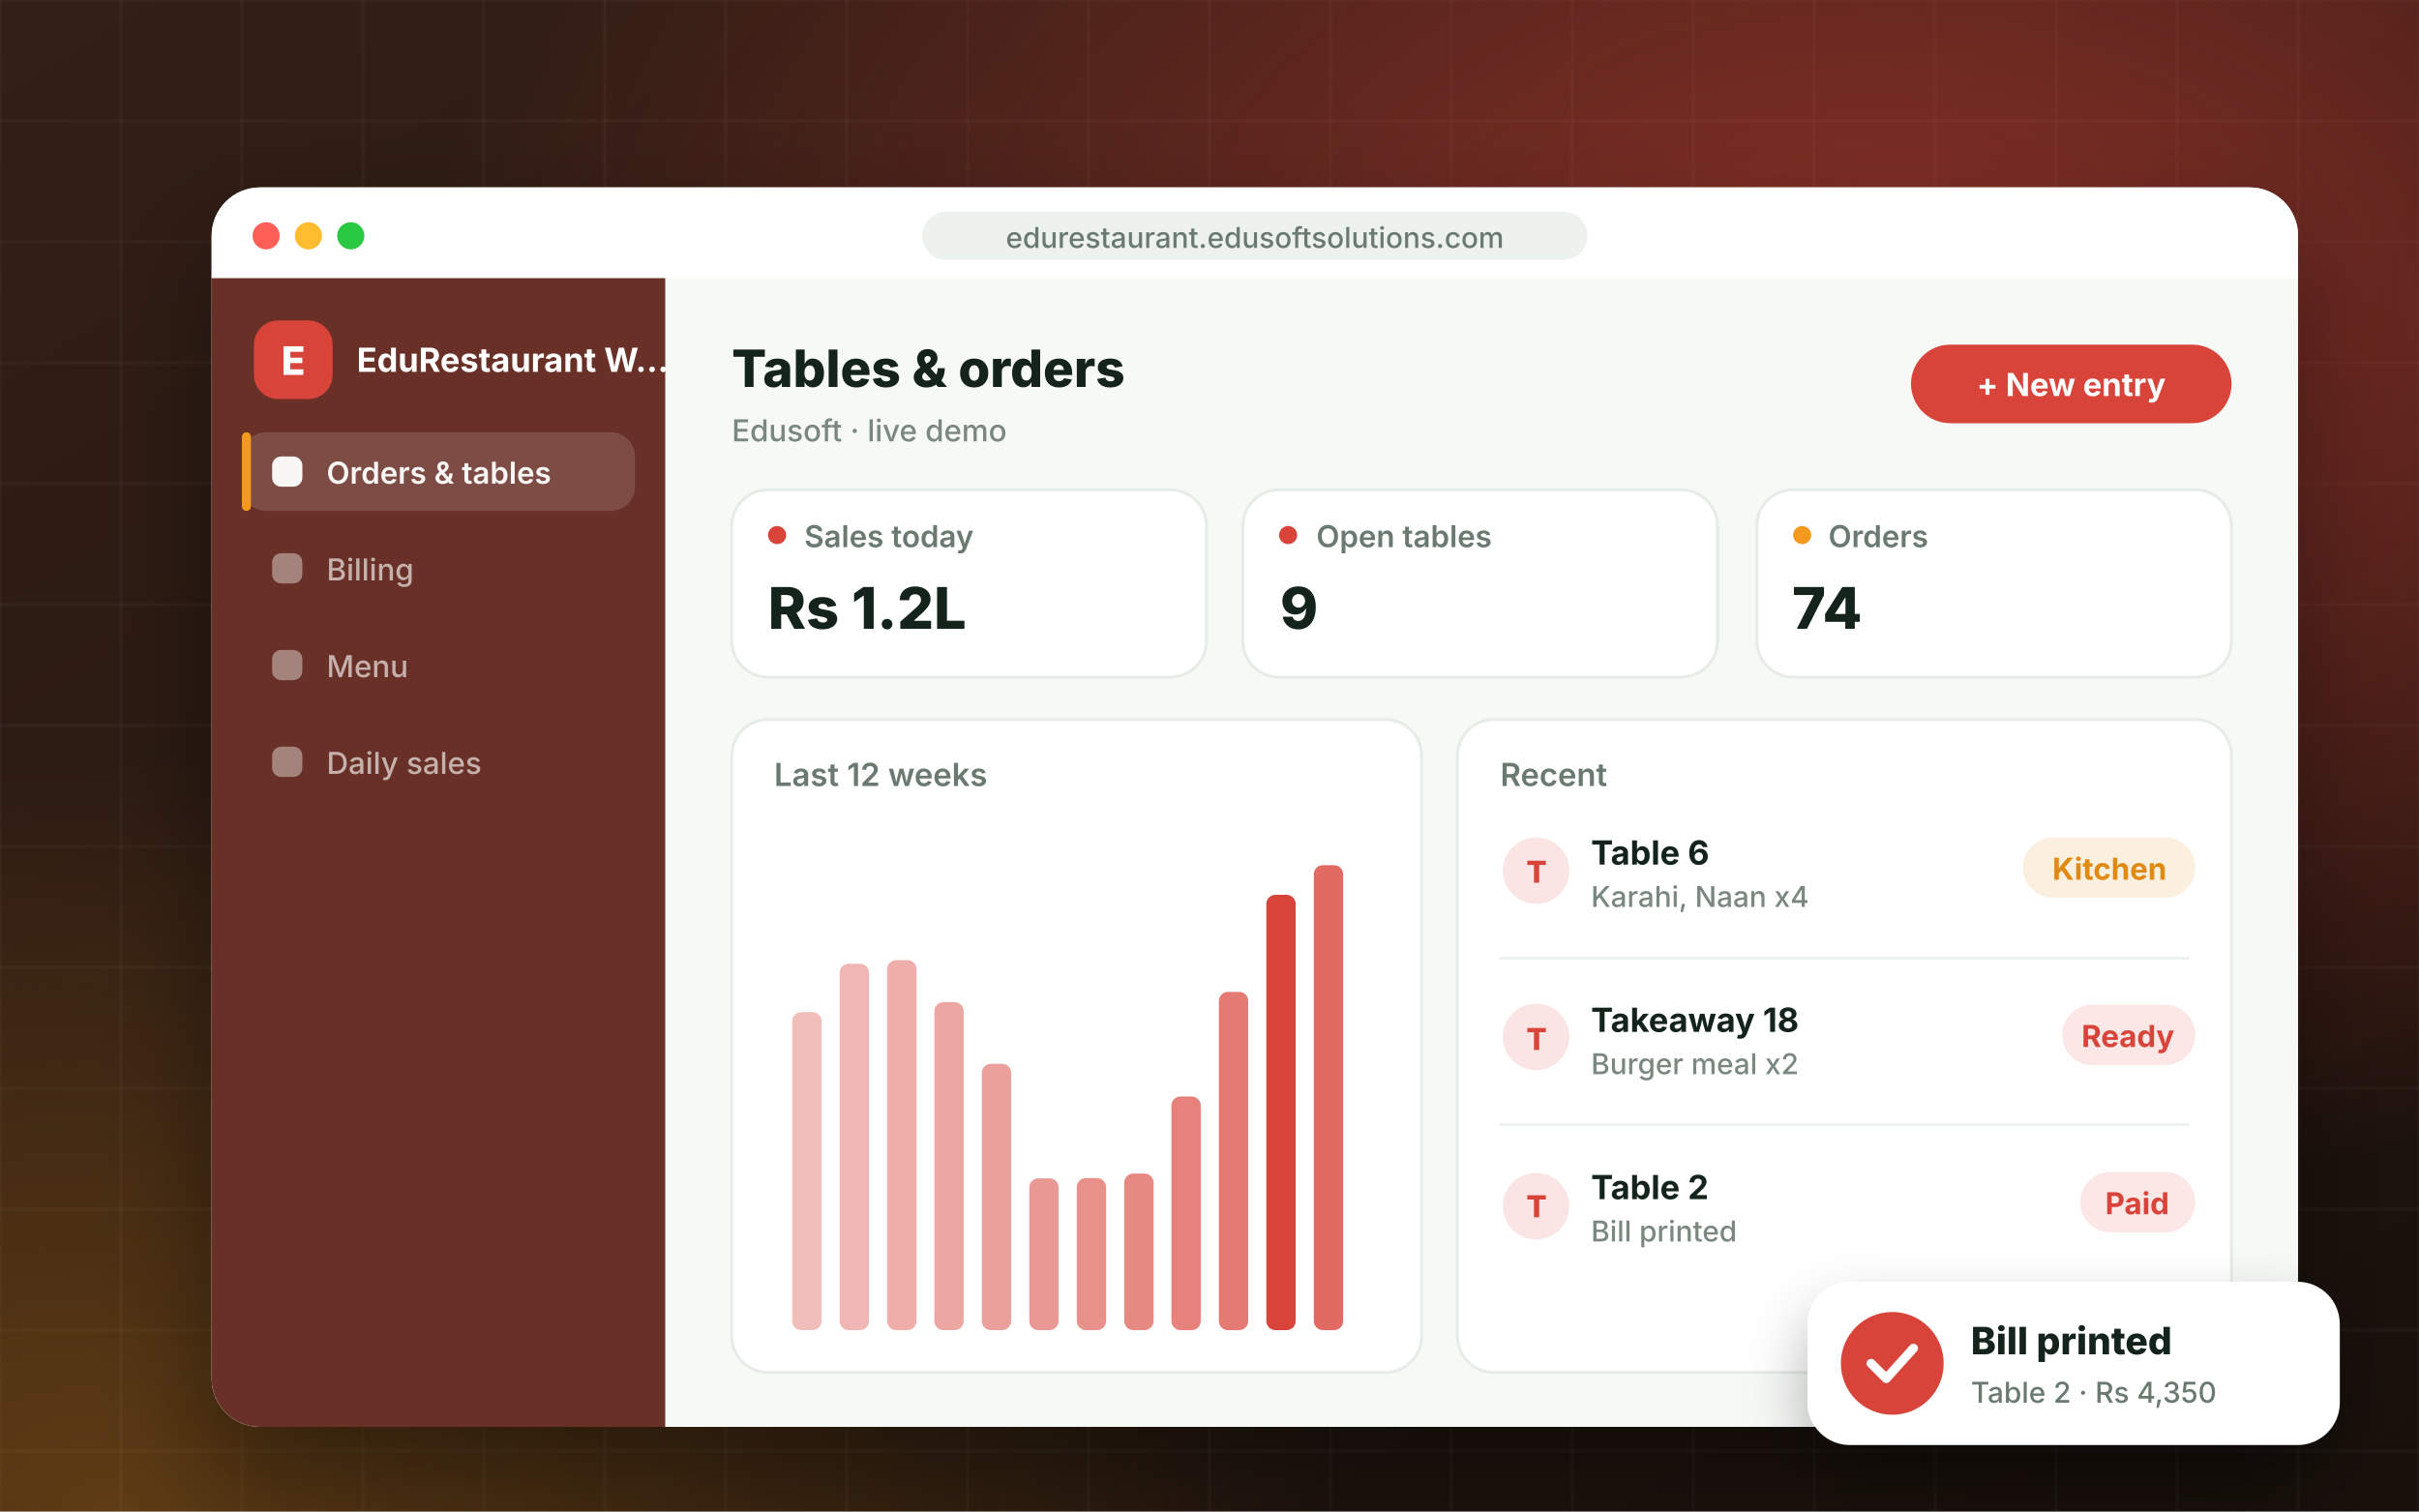
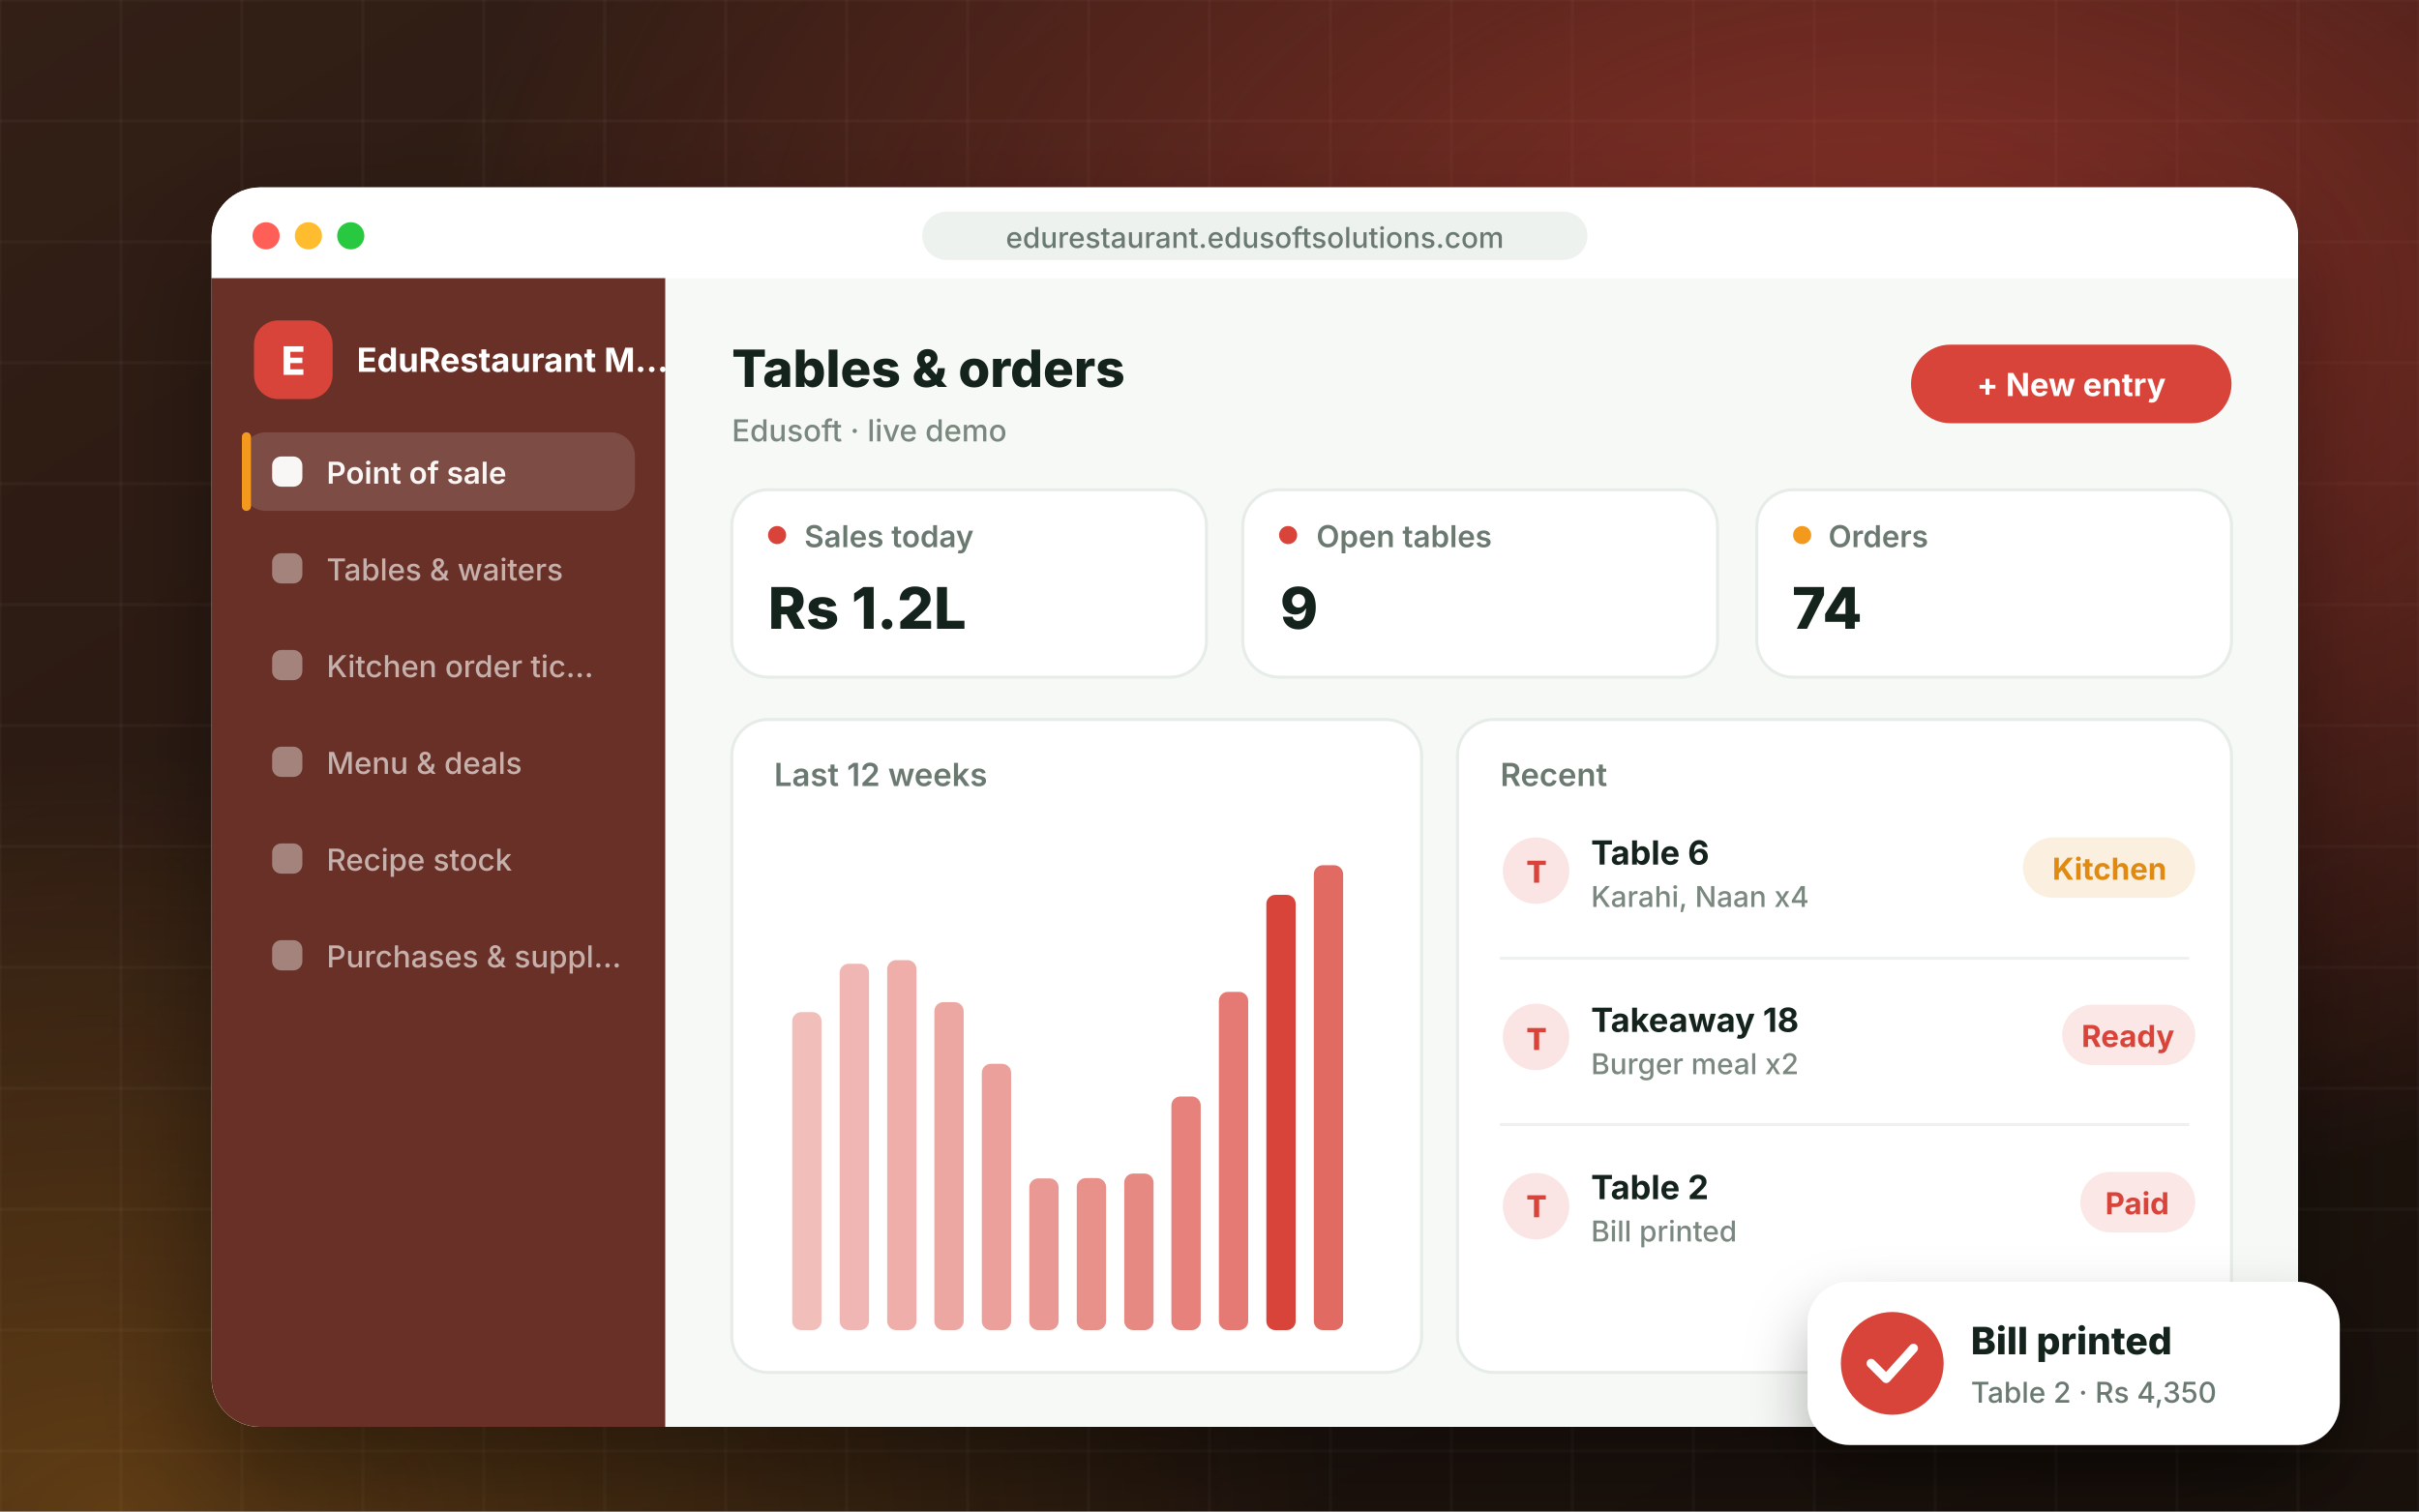
<svg xmlns="http://www.w3.org/2000/svg" viewBox="0 0 800 500" font-family="Inter, 'Segoe UI', Roboto, Arial, sans-serif">
  <defs>
    <linearGradient id="bg" x1="0" y1="0" x2="1" y2="1">
      <stop offset="0" stop-color="#331f16" />
      <stop offset="1" stop-color="#18100b" />
    </linearGradient>
    <radialGradient id="glow" cx=".78" cy=".2" r=".6">
      <stop offset="0" stop-color="#d9443a" stop-opacity=".55" />
      <stop offset="1" stop-color="#d9443a" stop-opacity="0" />
    </radialGradient>
    <radialGradient id="glow2" cx=".05" cy="1" r=".5">
      <stop offset="0" stop-color="#f39a1e" stop-opacity=".28" />
      <stop offset="1" stop-color="#f39a1e" stop-opacity="0" />
    </radialGradient>
    <linearGradient id="area" x1="0" y1="0" x2="0" y2="1">
      <stop offset="0" stop-color="#d9443a" stop-opacity=".28" />
      <stop offset="1" stop-color="#d9443a" stop-opacity="0" />
    </linearGradient>
    <filter id="sh" x="-20%" y="-20%" width="140%" height="150%">
      <feDropShadow dx="0" dy="18" stdDeviation="18" flood-color="#000" flood-opacity=".38" />
    </filter>
    <filter id="sh2" x="-30%" y="-40%" width="160%" height="200%">
      <feDropShadow dx="0" dy="10" stdDeviation="10" flood-color="#000" flood-opacity=".3" />
    </filter>
  </defs>
  <rect width="800" height="500" fill="url(#bg)" />
  <path d="M0 0 V500" stroke="#fff" stroke-opacity=".035" />
  <path d="M40 0 V500" stroke="#fff" stroke-opacity=".035" />
  <path d="M80 0 V500" stroke="#fff" stroke-opacity=".035" />
  <path d="M120 0 V500" stroke="#fff" stroke-opacity=".035" />
  <path d="M160 0 V500" stroke="#fff" stroke-opacity=".035" />
  <path d="M200 0 V500" stroke="#fff" stroke-opacity=".035" />
  <path d="M240 0 V500" stroke="#fff" stroke-opacity=".035" />
  <path d="M280 0 V500" stroke="#fff" stroke-opacity=".035" />
  <path d="M320 0 V500" stroke="#fff" stroke-opacity=".035" />
  <path d="M360 0 V500" stroke="#fff" stroke-opacity=".035" />
  <path d="M400 0 V500" stroke="#fff" stroke-opacity=".035" />
  <path d="M440 0 V500" stroke="#fff" stroke-opacity=".035" />
  <path d="M480 0 V500" stroke="#fff" stroke-opacity=".035" />
  <path d="M520 0 V500" stroke="#fff" stroke-opacity=".035" />
  <path d="M560 0 V500" stroke="#fff" stroke-opacity=".035" />
  <path d="M600 0 V500" stroke="#fff" stroke-opacity=".035" />
  <path d="M640 0 V500" stroke="#fff" stroke-opacity=".035" />
  <path d="M680 0 V500" stroke="#fff" stroke-opacity=".035" />
  <path d="M720 0 V500" stroke="#fff" stroke-opacity=".035" />
  <path d="M760 0 V500" stroke="#fff" stroke-opacity=".035" />
  <path d="M800 0 V500" stroke="#fff" stroke-opacity=".035" />
  <path d="M0 0 H800" stroke="#fff" stroke-opacity=".035" />
  <path d="M0 40 H800" stroke="#fff" stroke-opacity=".035" />
  <path d="M0 80 H800" stroke="#fff" stroke-opacity=".035" />
  <path d="M0 120 H800" stroke="#fff" stroke-opacity=".035" />
  <path d="M0 160 H800" stroke="#fff" stroke-opacity=".035" />
  <path d="M0 200 H800" stroke="#fff" stroke-opacity=".035" />
  <path d="M0 240 H800" stroke="#fff" stroke-opacity=".035" />
  <path d="M0 280 H800" stroke="#fff" stroke-opacity=".035" />
  <path d="M0 320 H800" stroke="#fff" stroke-opacity=".035" />
  <path d="M0 360 H800" stroke="#fff" stroke-opacity=".035" />
  <path d="M0 400 H800" stroke="#fff" stroke-opacity=".035" />
  <path d="M0 440 H800" stroke="#fff" stroke-opacity=".035" />
  <path d="M0 480 H800" stroke="#fff" stroke-opacity=".035" />
  <rect width="800" height="500" fill="url(#glow)" />
  <rect width="800" height="500" fill="url(#glow2)" />
  <g filter="url(#sh)">
    <rect x="70" y="62" width="690" height="410" rx="16" fill="#f7f9f7" />
  </g>
  <path d="M70 78 a16 16 0 0 1 16 -16 h658 a16 16 0 0 1 16 16 v14 h-690 z" fill="#fff" />
  <circle cx="88" cy="78" r="4.5" fill="#ff5f57" />
  <circle cx="102" cy="78" r="4.5" fill="#febc2e" />
  <circle cx="116" cy="78" r="4.5" fill="#28c840" />
  <rect x="305.0" y="70" width="220" height="16" rx="8" fill="#eef2ef" />
  <text x="415.0" y="82" font-size="9.5" font-weight="500" fill="#6b7a71" text-anchor="middle" opacity="1">edurestaurant.edusoftsolutions.com</text>
  <path d="M70 92 h150 v380 h-134 a16 16 0 0 1 -16 -16 z" fill="#683026" />
  <rect x="84" y="106" width="26" height="26" rx="8" fill="#d9443a" />
  <text x="97" y="124" font-size="13" font-weight="800" fill="#fff" text-anchor="middle" opacity="1">E</text>
-   <text x="118" y="123" font-size="11" font-weight="700" fill="#fff" text-anchor="start" opacity="1">EduRestaurant W…</text>
+   <text x="118" y="123" font-size="11" font-weight="700" fill="#fff" text-anchor="start" opacity="1">EduRestaurant M…</text>
  <rect x="80" y="143" width="130" height="26" rx="8" fill="#fff" opacity=".14" />
  <rect x="80" y="143" width="3" height="26" rx="1.5" fill="#f39a1e" />
  <rect x="90" y="151" width="10" height="10" rx="3" fill="#fff" opacity="0.95" />
-   <text x="108" y="160" font-size="10" font-weight="600" fill="#fff" text-anchor="start" opacity="0.95">Orders &amp; tables</text>
+   <text x="108" y="160" font-size="10" font-weight="600" fill="#fff" text-anchor="start" opacity="0.95">Point of sale</text>
  <rect x="90" y="183" width="10" height="10" rx="3" fill="#fff" opacity="0.4" />
-   <text x="108" y="192" font-size="10" font-weight="500" fill="#fff" text-anchor="start" opacity="0.62">Billing</text>
+   <text x="108" y="192" font-size="10" font-weight="500" fill="#fff" text-anchor="start" opacity="0.62">Tables &amp; waiters</text>
  <rect x="90" y="215" width="10" height="10" rx="3" fill="#fff" opacity="0.4" />
-   <text x="108" y="224" font-size="10" font-weight="500" fill="#fff" text-anchor="start" opacity="0.62">Menu</text>
+   <text x="108" y="224" font-size="10" font-weight="500" fill="#fff" text-anchor="start" opacity="0.62">Kitchen order tic…</text>
  <rect x="90" y="247" width="10" height="10" rx="3" fill="#fff" opacity="0.4" />
-   <text x="108" y="256" font-size="10" font-weight="500" fill="#fff" text-anchor="start" opacity="0.62">Daily sales</text>
+   <text x="108" y="256" font-size="10" font-weight="500" fill="#fff" text-anchor="start" opacity="0.62">Menu &amp; deals</text>
+   <rect x="90" y="279" width="10" height="10" rx="3" fill="#fff" opacity="0.4" />
+   <text x="108" y="288" font-size="10" font-weight="500" fill="#fff" text-anchor="start" opacity="0.62">Recipe stock</text>
+   <rect x="90" y="311" width="10" height="10" rx="3" fill="#fff" opacity="0.4" />
+   <text x="108" y="320" font-size="10" font-weight="500" fill="#fff" text-anchor="start" opacity="0.62">Purchases &amp; suppl…</text>
  <text x="242" y="128" font-size="17" font-weight="800" fill="#14231b" text-anchor="start" opacity="1">Tables &amp; orders</text>
  <text x="242" y="146" font-size="10" font-weight="500" fill="#7a887f" text-anchor="start" opacity="1">Edusoft · live demo</text>
  <rect x="632" y="114" width="106" height="26" rx="13" fill="#d9443a" />
  <text x="685" y="131" font-size="10.5" font-weight="700" fill="#fff" text-anchor="middle" opacity="1">+ New entry</text>
  <rect x="242" y="162" width="157" height="62" rx="12" fill="#fff" stroke="#e6ece8" />
  <rect x="254" y="174" width="6" height="6" rx="3" fill="#d9443a" />
  <text x="266.0" y="181" font-size="10" font-weight="600" fill="#6b7a71" text-anchor="start" opacity="1">Sales today</text>
  <text x="254.0" y="208" font-size="19" font-weight="800" fill="#14231b" text-anchor="start" opacity="1">Rs 1.2L</text>
  <rect x="411" y="162" width="157" height="62" rx="12" fill="#fff" stroke="#e6ece8" />
  <rect x="423" y="174" width="6" height="6" rx="3" fill="#d9443a" />
  <text x="435.333" y="181" font-size="10" font-weight="600" fill="#6b7a71" text-anchor="start" opacity="1">Open tables</text>
  <text x="423.333" y="208" font-size="19" font-weight="800" fill="#14231b" text-anchor="start" opacity="1">9</text>
  <rect x="581" y="162" width="157" height="62" rx="12" fill="#fff" stroke="#e6ece8" />
  <rect x="593" y="174" width="6" height="6" rx="3" fill="#f39a1e" />
  <text x="604.667" y="181" font-size="10" font-weight="600" fill="#6b7a71" text-anchor="start" opacity="1">Orders</text>
  <text x="592.667" y="208" font-size="19" font-weight="800" fill="#14231b" text-anchor="start" opacity="1">74</text>
  <rect x="242" y="238" width="228.16" height="216" rx="12" fill="#fff" stroke="#e6ece8" />
  <text x="256" y="260" font-size="10.5" font-weight="600" fill="#6b7a71" text-anchor="start" opacity="1">Last 12 weeks</text>
  <rect x="262.0" y="334.8" width="9.7" height="105.2" rx="3" fill="#d9443a" opacity="0.35" />
  <rect x="277.7" y="318.8" width="9.7" height="121.2" rx="3" fill="#d9443a" opacity="0.39" />
  <rect x="293.4" y="317.6" width="9.7" height="122.4" rx="3" fill="#d9443a" opacity="0.43" />
  <rect x="309.0" y="331.5" width="9.7" height="108.5" rx="3" fill="#d9443a" opacity="0.47" />
  <rect x="324.7" y="351.9" width="9.7" height="88.1" rx="3" fill="#d9443a" opacity="0.51" />
  <rect x="340.4" y="389.8" width="9.7" height="50.2" rx="3" fill="#d9443a" opacity="0.55" />
  <rect x="356.1" y="389.7" width="9.7" height="50.3" rx="3" fill="#d9443a" opacity="0.59" />
  <rect x="371.8" y="388.2" width="9.7" height="51.8" rx="3" fill="#d9443a" opacity="0.63" />
  <rect x="387.4" y="362.7" width="9.7" height="77.3" rx="3" fill="#d9443a" opacity="0.67" />
  <rect x="403.1" y="328.1" width="9.7" height="111.9" rx="3" fill="#d9443a" opacity="0.71" />
  <rect x="418.8" y="296.0" width="9.7" height="144.0" rx="3" fill="#d9443a" opacity="1.00" />
  <rect x="434.5" y="286.2" width="9.7" height="153.8" rx="3" fill="#d9443a" opacity="0.79" />
  <rect x="482" y="238" width="256" height="216" rx="12" fill="#fff" stroke="#e6ece8" />
  <text x="496.16" y="260" font-size="10.5" font-weight="600" fill="#6b7a71" text-anchor="start" opacity="1">Recent</text>
  <circle cx="508" cy="288" r="11" fill="#d9443a" opacity=".14" />
  <text x="508.16" y="292.0" font-size="10" font-weight="800" fill="#d9443a" text-anchor="middle" opacity="1">T</text>
  <text x="526.16" y="286.0" font-size="11" font-weight="700" fill="#14231b" text-anchor="start" opacity="1">Table 6</text>
  <text x="526.16" y="300.0" font-size="9.5" font-weight="500" fill="#7a887f" text-anchor="start" opacity="1">Karahi, Naan x4</text>
  <rect x="669" y="277.0" width="57" height="20" rx="10" fill="#e08a12" opacity=".13" />
  <text x="697.65" y="291.0" font-size="10" font-weight="700" fill="#e08a12" text-anchor="middle" opacity="1">Kitchen</text>
  <path d="M496 317 H724" stroke="#eef2ef" />
  <circle cx="508" cy="343" r="11" fill="#d9443a" opacity=".14" />
  <text x="508.16" y="347.333" font-size="10" font-weight="800" fill="#d9443a" text-anchor="middle" opacity="1">T</text>
  <text x="526.16" y="341.333" font-size="11" font-weight="700" fill="#14231b" text-anchor="start" opacity="1">Takeaway 18</text>
  <text x="526.16" y="355.333" font-size="9.5" font-weight="500" fill="#7a887f" text-anchor="start" opacity="1">Burger meal x2</text>
  <rect x="682" y="332.333" width="44" height="20" rx="10" fill="#d9443a" opacity=".13" />
  <text x="703.75" y="346.333" font-size="10" font-weight="700" fill="#d9443a" text-anchor="middle" opacity="1">Ready</text>
  <path d="M496 372 H724" stroke="#eef2ef" />
  <circle cx="508" cy="399" r="11" fill="#d9443a" opacity=".14" />
  <text x="508.16" y="402.667" font-size="10" font-weight="800" fill="#d9443a" text-anchor="middle" opacity="1">T</text>
  <text x="526.16" y="396.667" font-size="11" font-weight="700" fill="#14231b" text-anchor="start" opacity="1">Table 2</text>
  <text x="526.16" y="410.667" font-size="9.5" font-weight="500" fill="#7a887f" text-anchor="start" opacity="1">Bill printed</text>
  <rect x="688" y="387.667" width="38" height="20" rx="10" fill="#d9443a" opacity=".13" />
  <text x="706.8" y="401.667" font-size="10" font-weight="700" fill="#d9443a" text-anchor="middle" opacity="1">Paid</text>
  <g filter="url(#sh2)">
    <rect x="597.8" y="424" width="176" height="54" rx="14" fill="#fff" />
  </g>
  <circle cx="625.8" cy="451" r="17" fill="#d9443a" />
  <path d="M618.8,451 l5,5 l9,-10" fill="none" stroke="#fff" stroke-width="3" stroke-linecap="round" stroke-linejoin="round" />
  <text x="651.8" y="448" font-size="12.5" font-weight="800" fill="#14231b" text-anchor="start" opacity="1">Bill printed</text>
  <text x="651.8" y="464" font-size="9.5" font-weight="500" fill="#6b7a71" text-anchor="start" opacity="1">Table 2 · Rs 4,350</text>
</svg>
